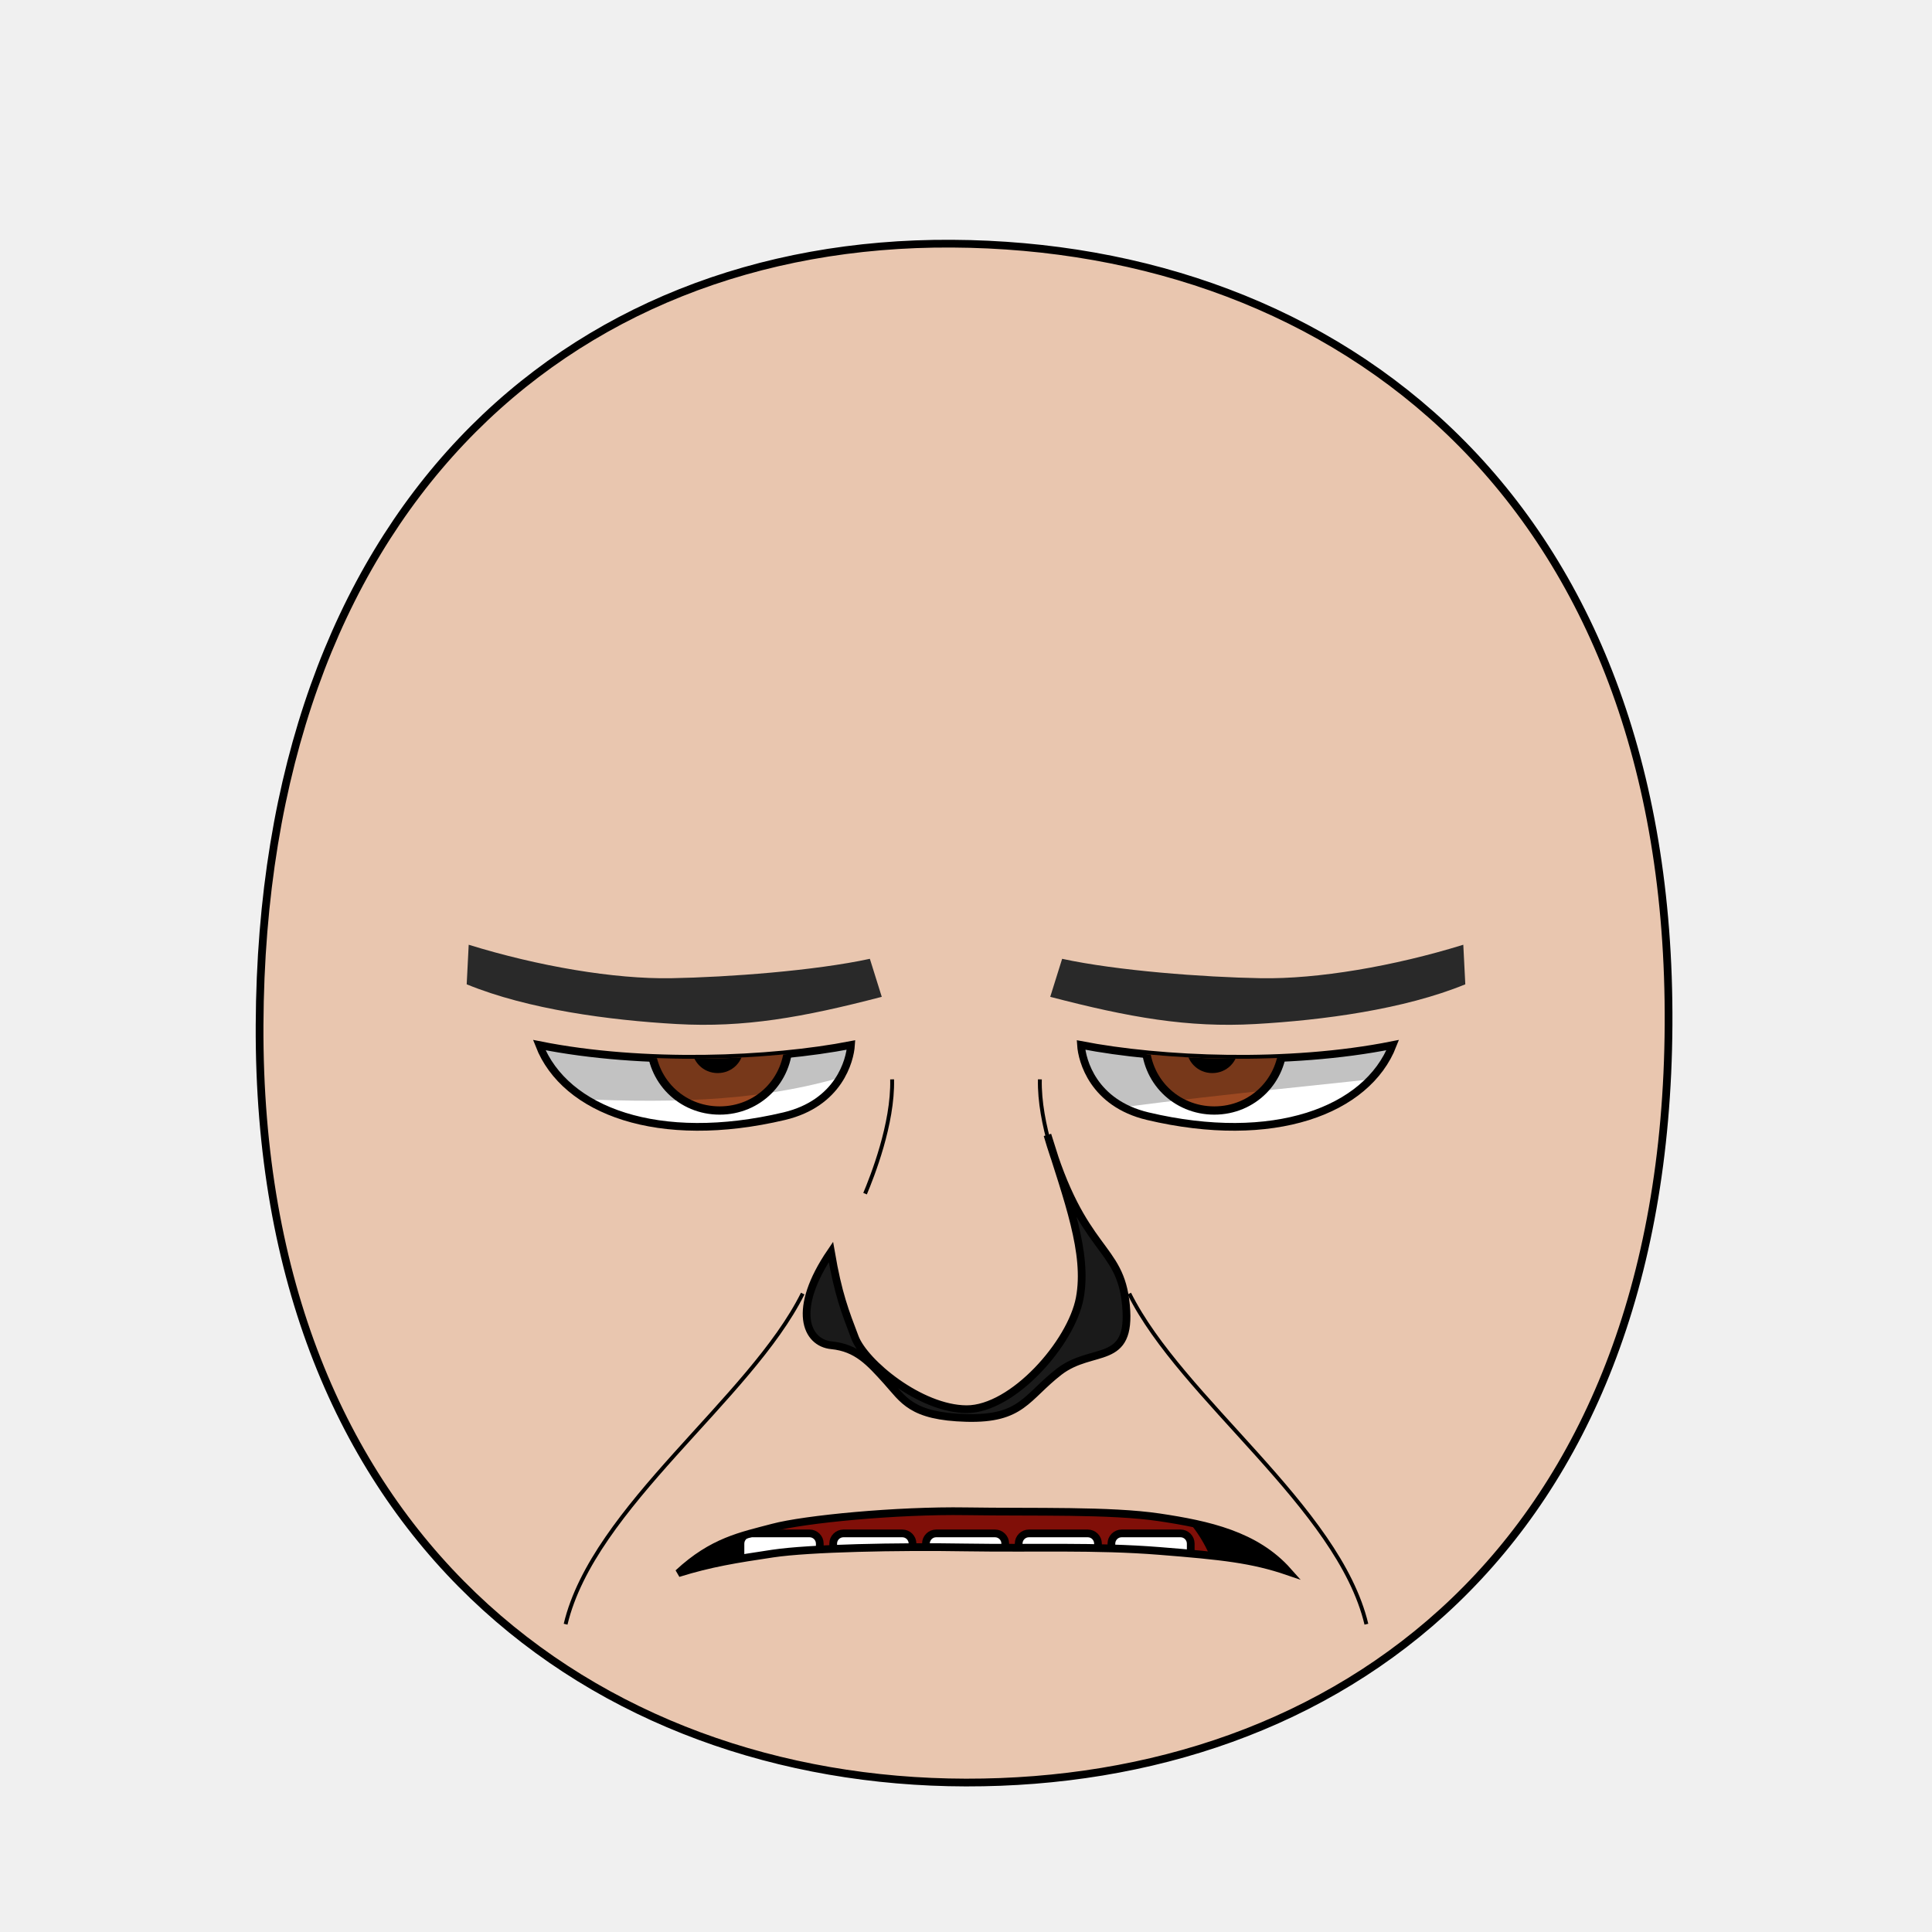
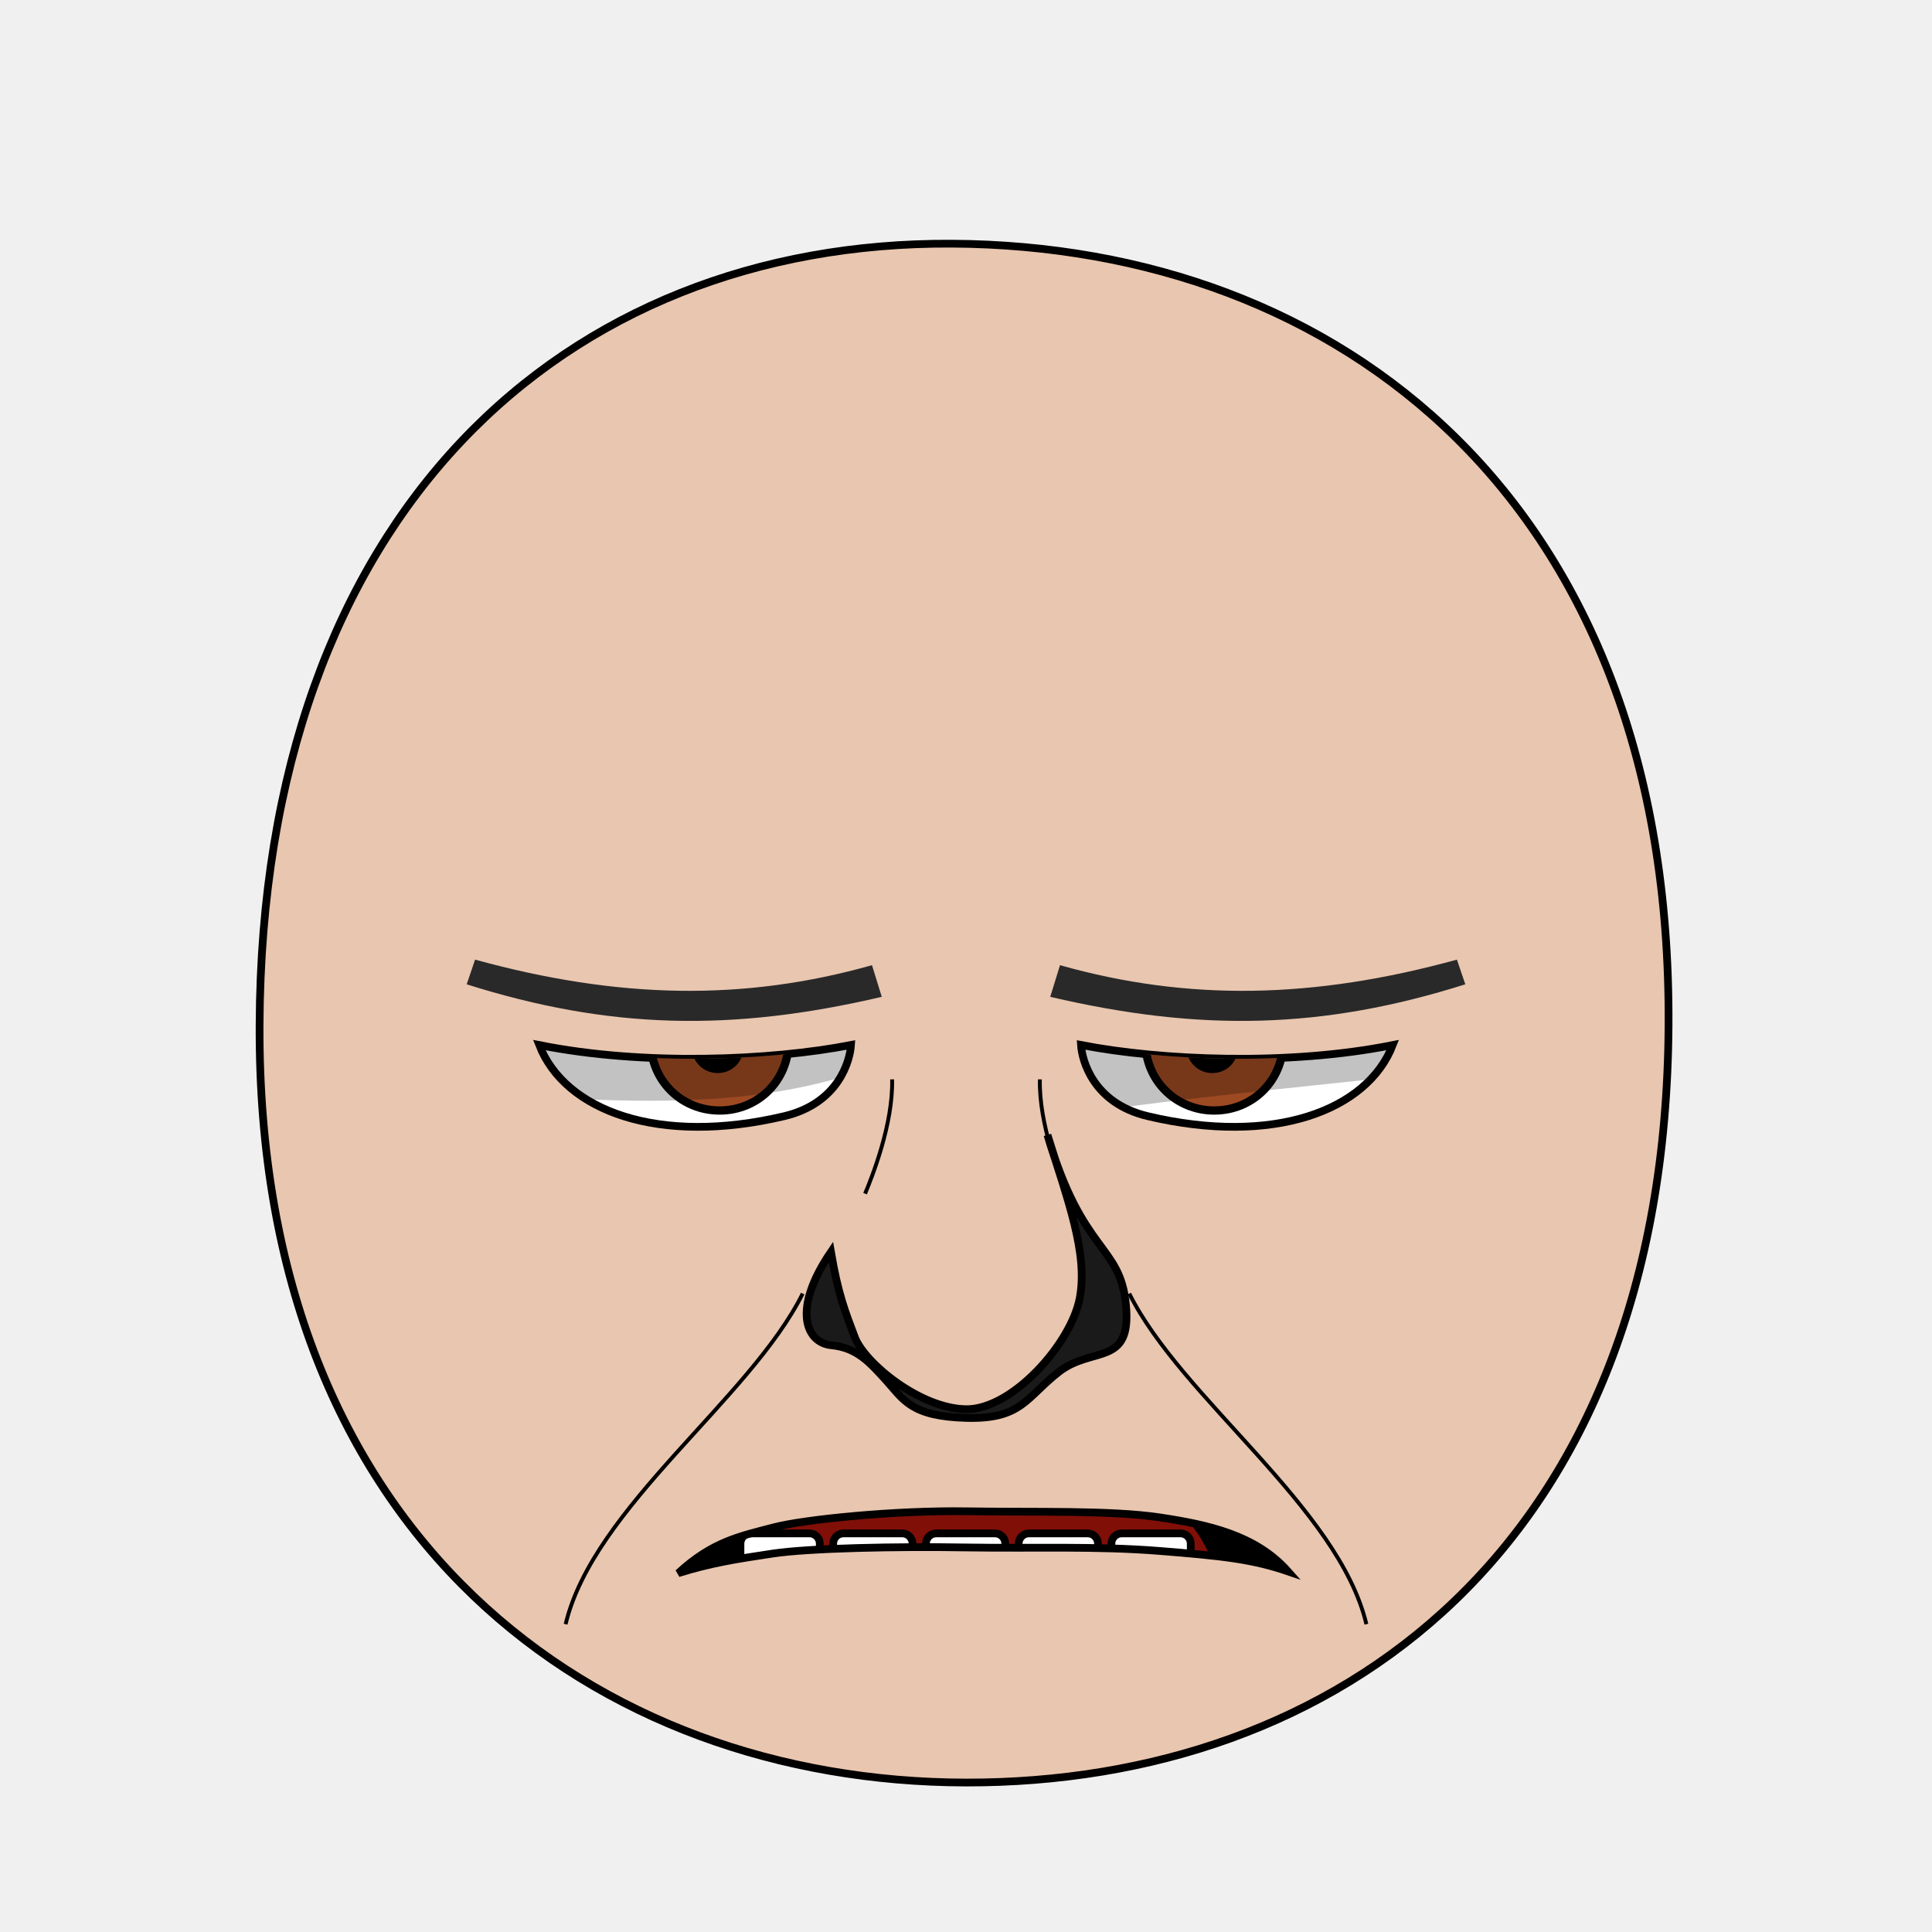
<svg xmlns="http://www.w3.org/2000/svg" xmlns:xlink="http://www.w3.org/1999/xlink" version="1.1" width="100%" height="100%" id="emoticon-front-view" viewBox="0 0 250 250">
  <defs id="defs">
    <clipPath id="clipPath-left-eye">
-       <use transform="matrix(1,0,0,1,0,0)" id="use-left-eye-outline-1" y="0" height="1" xlink:href="#left-eye-outline" width="1" x="0">
- </use>
+       <use transform="matrix(1,0,0,1,0,0)" id="use-left-eye-outline-1" y="0" height="1" xlink:href="#left-eye-outline" width="1" x="0" />
    </clipPath>
    <clipPath id="clipPath-right-eye">
-       <use transform="matrix(-1,0,0,1,250,0)" morph="fixed" x="0" width="250" xlink:href="#left-eye-outline" height="250" y="0" id="use-left-eye-outline-2">
- </use>
+       <use transform="matrix(-1,0,0,1,250,0)" morph="fixed" x="0" width="250" xlink:href="#left-eye-outline" height="250" y="0" id="use-left-eye-outline-2" />
    </clipPath>
    <clipPath clipPathUnits="userSpaceOnUse" id="clipPath-mouth">
-       <use transform="matrix(1,0,0,1,0,0)" width="250" id="use-mouth-outline" xlink:href="#mouth-outline" x="0" y="0" height="250">
- </use>
+       <use transform="matrix(1,0,0,1,0,0)" width="250" id="use-mouth-outline" xlink:href="#mouth-outline" x="0" y="0" height="250" />
    </clipPath>
  </defs>
  <g id="head">
-     <path d="M 124.98,230.66 C 172.77,230.75 215.51,200.57 215.91,132.64 216.3,64.72 173.26,31.81 123.18,31.53 73.1,31.24 33.88,66.28 33.59,132.64 33.3,199.01 77.19,230.57 124.98,230.66 Z" style="fill:#e9c6af;stroke:#000000;stroke-width:1;stroke-opacity:1" id="head-outline">
- </path>
+     <path d="M 124.98,230.66 C 172.77,230.75 215.51,200.57 215.91,132.64 216.3,64.72 173.26,31.81 123.18,31.53 73.1,31.24 33.88,66.28 33.59,132.64 33.3,199.01 77.19,230.57 124.98,230.66 Z" style="fill:#e9c6af;stroke:#000000;stroke-width:1;stroke-opacity:1" id="head-outline" />
  </g>
  <g id="left-eye">
-     <path d="M 110.12,135.22 C 109.99,137.23 108.55,142.75 101.49,144.43 85.24,148.28 73.1,143.74 69.78,135.23 83.31,137.94 99.75,137.23 110.12,135.22 Z" style="fill:#ffffff;stroke:#000000;stroke-width:1;stroke-miterlimit:4;stroke-opacity:1;stroke-dasharray:none" id="left-eye-outline">
- </path>
+     <path d="M 110.12,135.22 C 109.99,137.23 108.55,142.75 101.49,144.43 85.24,148.28 73.1,143.74 69.78,135.23 83.31,137.94 99.75,137.23 110.12,135.22 Z" style="fill:#ffffff;stroke:#000000;stroke-width:1;stroke-miterlimit:4;stroke-opacity:1;stroke-dasharray:none" id="left-eye-outline" />
    <g id="left-eyeball" clip-path="url(#clipPath-left-eye)">
      <g id="left-lens">
-         <path d="M 1,0.5 C 1,0.78 0.78,1 0.5,1 0.22,1 0,0.78 0,0.5 0,0.22 0.22,0 0.5,0 0.78,0 1,0.22 1,0.5 z" transform="matrix(17.83,0,0,17.83,84.21,125.87)" style="fill:#9d4922;fill-opacity:1;stroke:#000000;stroke-width:0.06;stroke-miterlimit:4;stroke-opacity:1;stroke-dasharray:none" morph="relative" id="iris">
- </path>
-         <path d="M 1,0.5 C 1,0.78 0.78,1 0.5,1 0.22,1 0,0.78 0,0.5 0,0.22 0.22,0 0.5,0 0.78,0 1,0.22 1,0.5 z" transform="matrix(5.72,0,0,5.72,90.01,132.65)" style="fill:#000000;fill-opacity:1;stroke:#000000;stroke-width:0.17;stroke-miterlimit:4;stroke-opacity:1;stroke-dasharray:none" morph="relative" id="pupil">
- </path>
-         <path d="M 1,0.5 C 1,0.78 0.78,1 0.5,1 0.22,1 0,0.78 0,0.5 0,0.22 0.22,0 0.5,0 0.78,0 1,0.22 1,0.5 z" transform="matrix(1.02,0,0,1.02,88.25,134.23)" style="fill:#ffffff;fill-opacity:1;stroke:none" morph="transform-only" id="glare">
- </path>
+         <path d="M 1,0.5 C 1,0.78 0.78,1 0.5,1 0.22,1 0,0.78 0,0.5 0,0.22 0.22,0 0.5,0 0.78,0 1,0.22 1,0.5 z" transform="matrix(17.83,0,0,17.83,84.21,125.87)" style="fill:#9d4922;fill-opacity:1;stroke:#000000;stroke-width:0.06;stroke-miterlimit:4;stroke-opacity:1;stroke-dasharray:none" morph="relative" id="iris" />
+         <path d="M 1,0.5 C 1,0.78 0.78,1 0.5,1 0.22,1 0,0.78 0,0.5 0,0.22 0.22,0 0.5,0 0.78,0 1,0.22 1,0.5 z" transform="matrix(5.72,0,0,5.72,90.01,132.65)" style="fill:#000000;fill-opacity:1;stroke:#000000;stroke-width:0.17;stroke-miterlimit:4;stroke-opacity:1;stroke-dasharray:none" morph="relative" id="pupil" />
+         <path d="M 1,0.5 C 1,0.78 0.78,1 0.5,1 0.22,1 0,0.78 0,0.5 0,0.22 0.22,0 0.5,0 0.78,0 1,0.22 1,0.5 z" transform="matrix(1.02,0,0,1.02,88.25,134.23)" style="fill:#ffffff;fill-opacity:1;stroke:none" morph="transform-only" id="glare" />
      </g>
-       <path d="M 50,75 125,75 125,132.19 C 102.98,145.74 81.97,142.62 50,140.7 Z" style="opacity:0.24;fill:#000000;stroke:#000000;stroke-width:0px;stroke-linecap:butt;stroke-linejoin:miter;stroke-opacity:1" id="left-lid-shadow">
- </path>
+       <path d="M 50,75 125,75 125,132.19 C 102.98,145.74 81.97,142.62 50,140.7 Z" style="opacity:0.24;fill:#000000;stroke:#000000;stroke-width:0px;stroke-linecap:butt;stroke-linejoin:miter;stroke-opacity:1" id="left-lid-shadow" />
    </g>
  </g>
  <g id="right-eye">
-     <use transform="matrix(-1,0,0,1,250,0)" morph="fixed" x="0" width="250" xlink:href="#left-eye-outline" height="250" y="0" id="right-eye-outline">
- </use>
+     <use transform="matrix(-1,0,0,1,250,0)" morph="fixed" x="0" width="250" xlink:href="#left-eye-outline" height="250" y="0" id="right-eye-outline" />
    <g id="right-eyeball" clip-path="url(#clipPath-right-eye)">
-       <use transform="matrix(1,0,0,1,64,0)" morph="fixed" x="0" width="1" xlink:href="#left-lens" height="1" y="0" id="right-lens">
- </use>
-       <path d="M 125,146.41 125,75 200,75 200,136.84 C 180.93,139.93 151.58,141.5 125,146.41 Z" style="opacity:0.24;fill:#000000;stroke:#000000;stroke-width:0px;stroke-linecap:butt;stroke-linejoin:miter;stroke-miterlimit:4;stroke-opacity:1;stroke-dasharray:none" id="right-lid-shadow">
- </path>
+       <use transform="matrix(1,0,0,1,64,0)" morph="fixed" x="0" width="1" xlink:href="#left-lens" height="1" y="0" id="right-lens" />
+       <path d="M 125,146.41 125,75 200,75 200,136.84 C 180.93,139.93 151.58,141.5 125,146.41 Z" style="opacity:0.24;fill:#000000;stroke:#000000;stroke-width:0px;stroke-linecap:butt;stroke-linejoin:miter;stroke-miterlimit:4;stroke-opacity:1;stroke-dasharray:none" id="right-lid-shadow" />
    </g>
  </g>
-   <path d="M 114.1,128.99 C 103.86,131.66 96.29,133 87.57,132.51 78.86,132.02 68.32,130.62 60.39,127.37 L 60.65,122.25 C 69.64,125.03 79.47,126.71 86.86,126.58 94.25,126.45 105.47,125.61 112.56,124.07 Z" style="fill:#292929;fill-opacity:1;fill-rule:nonzero;stroke-width:1;stroke-miterlimit:115.78;stroke-opacity:1;stroke-dasharray:none" id="left-eye-brow">
- </path>
+   <path d="m 114.1,128.99 c -19.468,4.556 -35.304,4.197 -53.71,-1.62 l 1.085,-3.195 c 18.532,5.098 34.762,5.405 51.36,0.72 z" style="fill:#292929;fill-opacity:1;fill-rule:nonzero;stroke-width:1;stroke-miterlimit:115.78;stroke-opacity:1;stroke-dasharray:none" id="left-eye-brow" />
  <g id="nose">
-     <path d="M 107.52,162 C 108.46,167.48 109.36,169.73 110.62,173.05 111.88,176.36 119.09,182.32 125.07,182.35 131.06,182.37 138.63,173.78 139.72,167.97 140.81,162.16 138.16,155.26 135.54,146.86 140.05,162.33 144.97,160.95 145.7,168.9 146.45,176.85 141.4,174.16 137.07,177.48 132.77,180.81 132.25,183.67 125.07,183.48 117.88,183.29 116.92,181.12 114.73,178.7 112.54,176.28 110.9,174.41 107.61,174.08 104.3,173.77 102.43,169.47 107.52,162 Z" style="fill:#1a1a1a;stroke:#000000;stroke-width:1;stroke-miterlimit:4;stroke-dasharray:none" id="nose-outline">
- </path>
+     <path d="M 107.52,162 C 108.46,167.48 109.36,169.73 110.62,173.05 111.88,176.36 119.09,182.32 125.07,182.35 131.06,182.37 138.63,173.78 139.72,167.97 140.81,162.16 138.16,155.26 135.54,146.86 140.05,162.33 144.97,160.95 145.7,168.9 146.45,176.85 141.4,174.16 137.07,177.48 132.77,180.81 132.25,183.67 125.07,183.48 117.88,183.29 116.92,181.12 114.73,178.7 112.54,176.28 110.9,174.41 107.61,174.08 104.3,173.77 102.43,169.47 107.52,162 Z" style="fill:#1a1a1a;stroke:#000000;stroke-width:1;stroke-miterlimit:4;stroke-dasharray:none" id="nose-outline" />
  </g>
-   <use transform="matrix(-1,0,0,1,250,0)" id="right-eye-brow" y="0" height="250" xlink:href="#left-eye-brow" width="250" x="0">
- </use>
+   <use transform="matrix(-1,0,0,1,250,0)" id="right-eye-brow" y="0" height="250" xlink:href="#left-eye-brow" width="250" x="0" />
  <g id="mouth">
    <g clip-path="url(#clipPath-mouth)" id="mouth-interior">
-       <rect style="fill:#000000;fill-opacity:1;stroke:none" y="159.934" height="66.556" id="mouth-background" width="119.944" x="68.16">
- </rect>
-       <path d="M 94.84,211.42 C 94.51,191.12 110.73,189.74 126.96,189.07 144.51,188.36 158.42,193.11 158.42,211.42 137.23,211.42 116.04,211.42 94.84,211.42 Z" style="fill:#800f08;fill-opacity:1;stroke:none" id="tongue">
- </path>
+       <rect style="fill:#000000;fill-opacity:1;stroke:none" y="159.934" height="66.556" id="mouth-background" width="119.944" x="68.16" />
+       <path d="M 94.84,211.42 C 94.51,191.12 110.73,189.74 126.96,189.07 144.51,188.36 158.42,193.11 158.42,211.42 137.23,211.42 116.04,211.42 94.84,211.42 Z" style="fill:#800f08;fill-opacity:1;stroke:none" id="tongue" />
      <g transform="matrix(1,0,0,1,0.5,7.32)" id="upper-teeth" morph="fix-children">
-         <rect style="fill:#ffffff;fill-opacity:1;stroke:#000000;stroke-width:1.004;stroke-opacity:1" id="tooth-02" height="15.123" y="158.085" rx="1.336" transform="matrix(0.991225,0.1321854,0,1,0,0)" ry="1.325" x="96.362" width="10.356">
- </rect>
-         <rect style="fill:#ffffff;fill-opacity:1;stroke:#000000;stroke-width:1;stroke-opacity:1" ry="1.325" x="107.205" width="10.267" id="tooth-03" transform="matrix(0.999781,0.02092668,0,1,0,0)" height="15.123" y="169.917" rx="1.325">
- </rect>
-         <rect style="fill:#ffffff;fill-opacity:1;stroke:#000000;stroke-opacity:1" id="tooth-04" height="15.123" y="172.327" rx="1.325" ry="1.325" x="119.182" width="10.265">
- </rect>
-         <rect style="fill:#ffffff;fill-opacity:1;stroke:#000000;stroke-width:1;stroke-opacity:1" ry="1.325" x="131.211" width="10.267" id="tooth-05" transform="matrix(0.999781,-0.02092669,0,1,0,0)" height="15.123" y="175.003" rx="1.325">
- </rect>
-         <rect style="fill:#ffffff;fill-opacity:1;stroke:#000000;stroke-width:1.006;stroke-opacity:1" id="tooth-06" height="15.123" y="194.778" rx="1.341" transform="matrix(0.9876076,-0.1569434,0,1,0,0)" ry="1.325" x="144.894" width="10.394">
- </rect>
+         <rect style="fill:#ffffff;fill-opacity:1;stroke:#000000;stroke-width:1.004;stroke-opacity:1" id="tooth-02" height="15.123" y="158.085" rx="1.336" transform="matrix(0.991225,0.1321854,0,1,0,0)" ry="1.325" x="96.362" width="10.356" />
+         <rect style="fill:#ffffff;fill-opacity:1;stroke:#000000;stroke-width:1;stroke-opacity:1" ry="1.325" x="107.205" width="10.267" id="tooth-03" transform="matrix(0.999781,0.02092668,0,1,0,0)" height="15.123" y="169.917" rx="1.325" />
+         <rect style="fill:#ffffff;fill-opacity:1;stroke:#000000;stroke-opacity:1" id="tooth-04" height="15.123" y="172.327" rx="1.325" ry="1.325" x="119.182" width="10.265" />
+         <rect style="fill:#ffffff;fill-opacity:1;stroke:#000000;stroke-width:1;stroke-opacity:1" ry="1.325" x="131.211" width="10.267" id="tooth-05" transform="matrix(0.999781,-0.02092669,0,1,0,0)" height="15.123" y="175.003" rx="1.325" />
+         <rect style="fill:#ffffff;fill-opacity:1;stroke:#000000;stroke-width:1.006;stroke-opacity:1" id="tooth-06" height="15.123" y="194.778" rx="1.341" transform="matrix(0.9876076,-0.1569434,0,1,0,0)" ry="1.325" x="144.894" width="10.394" />
      </g>
      <g transform="matrix(1,0,0,1,0.5,26.33)" morph="fix-children" id="lower-teeth">
-         <rect rx="1.325" y="172.091" height="15.123" id="tooth-09" width="10.265" x="95.315" ry="1.325" style="fill:#ffffff;fill-opacity:1;stroke:#000000;stroke-opacity:1">
- </rect>
-         <rect width="10.265" x="107.315" ry="1.325" rx="1.325" y="172.091" height="15.123" id="tooth-10" style="fill:#ffffff;fill-opacity:1;stroke:#000000;stroke-opacity:1">
- </rect>
-         <rect rx="1.325" y="172.091" height="15.123" id="tooth-11" width="10.265" x="119.315" ry="1.325" style="fill:#ffffff;fill-opacity:1;stroke:#000000;stroke-opacity:1">
- </rect>
-         <rect width="10.265" x="131.315" ry="1.325" rx="1.325" y="172.091" height="15.123" id="tooth-12" style="fill:#ffffff;fill-opacity:1;stroke:#000000;stroke-opacity:1">
- </rect>
-         <rect rx="1.325" y="172.091" height="15.123" id="tooth-13" width="10.265" x="143.315" ry="1.325" style="fill:#ffffff;fill-opacity:1;stroke:#000000;stroke-opacity:1">
- </rect>
+         <rect rx="1.325" y="172.091" height="15.123" id="tooth-09" width="10.265" x="95.315" ry="1.325" style="fill:#ffffff;fill-opacity:1;stroke:#000000;stroke-opacity:1" />
+         <rect width="10.265" x="107.315" ry="1.325" rx="1.325" y="172.091" height="15.123" id="tooth-10" style="fill:#ffffff;fill-opacity:1;stroke:#000000;stroke-opacity:1" />
+         <rect rx="1.325" y="172.091" height="15.123" id="tooth-11" width="10.265" x="119.315" ry="1.325" style="fill:#ffffff;fill-opacity:1;stroke:#000000;stroke-opacity:1" />
+         <rect width="10.265" x="131.315" ry="1.325" rx="1.325" y="172.091" height="15.123" id="tooth-12" style="fill:#ffffff;fill-opacity:1;stroke:#000000;stroke-opacity:1" />
+         <rect rx="1.325" y="172.091" height="15.123" id="tooth-13" width="10.265" x="143.315" ry="1.325" style="fill:#ffffff;fill-opacity:1;stroke:#000000;stroke-opacity:1" />
      </g>
    </g>
-     <path d="M 166.67,203.34 C 162.05,201.76 158.17,201.34 150,200.69 141.83,200.04 133.77,200.38 125,200.24 116.23,200.09 104.74,200.32 100,201.03 95.26,201.74 91.95,202.26 87.76,203.57 92.22,199.43 95.89,198.76 100,197.67 104.11,196.57 116.12,195.42 125,195.56 133.88,195.7 143.65,195.4 150,196.34 156.35,197.29 162.49,198.63 166.67,203.34 Z" style="fill:none;stroke:#000000;stroke-width:1px;stroke-miterlimit:4;stroke-opacity:1" id="mouth-outline">
- </path>
+     <path d="M 166.67,203.34 C 162.05,201.76 158.17,201.34 150,200.69 141.83,200.04 133.77,200.38 125,200.24 116.23,200.09 104.74,200.32 100,201.03 95.26,201.74 91.95,202.26 87.76,203.57 92.22,199.43 95.89,198.76 100,197.67 104.11,196.57 116.12,195.42 125,195.56 133.88,195.7 143.65,195.4 150,196.34 156.35,197.29 162.49,198.63 166.67,203.34 Z" style="fill:none;stroke:#000000;stroke-width:1px;stroke-miterlimit:4;stroke-opacity:1" id="mouth-outline" />
  </g>
  <g id="wrinkles">
-     <path d="M 115.44,139.67 C 115.58,145.44 112.85,152.28 111.94,154.46" style="fill:none;stroke:#000000;stroke-width:0.5;stroke-linecap:butt;stroke-linejoin:miter;stroke-miterlimit:4;stroke-opacity:1;stroke-dasharray:none" id="wrinkle-left-brow">
- </path>
-     <path d="M 73.19,210.17 C 76.79,195.04 97.1,181 103.87,167.39" style="fill:none;stroke:#000000;stroke-width:0.5;stroke-linecap:butt;stroke-linejoin:miter;stroke-miterlimit:4;stroke-opacity:1;stroke-dasharray:none" id="wrinkle-left-cheek">
- </path>
-     <use transform="matrix(-1,0,0,1,250,0)" width="250" id="wrinkle-right-brow" xlink:href="#wrinkle-left-brow" x="0" y="0" height="250" morph="fixed">
- </use>
-     <use transform="matrix(-1,0,0,1,250,0)" width="250" id="wrinkle-right-cheek" xlink:href="#wrinkle-left-cheek" x="0" y="0" height="250" morph="fixed">
- </use>
+     <path d="M 115.44,139.67 C 115.58,145.44 112.85,152.28 111.94,154.46" style="fill:none;stroke:#000000;stroke-width:0.5;stroke-linecap:butt;stroke-linejoin:miter;stroke-miterlimit:4;stroke-opacity:1;stroke-dasharray:none" id="wrinkle-left-brow" />
+     <path d="M 73.19,210.17 C 76.79,195.04 97.1,181 103.87,167.39" style="fill:none;stroke:#000000;stroke-width:0.5;stroke-linecap:butt;stroke-linejoin:miter;stroke-miterlimit:4;stroke-opacity:1;stroke-dasharray:none" id="wrinkle-left-cheek" />
+     <use transform="matrix(-1,0,0,1,250,0)" width="250" id="wrinkle-right-brow" xlink:href="#wrinkle-left-brow" x="0" y="0" height="250" morph="fixed" />
+     <use transform="matrix(-1,0,0,1,250,0)" width="250" id="wrinkle-right-cheek" xlink:href="#wrinkle-left-cheek" x="0" y="0" height="250" morph="fixed" />
  </g>
</svg>
